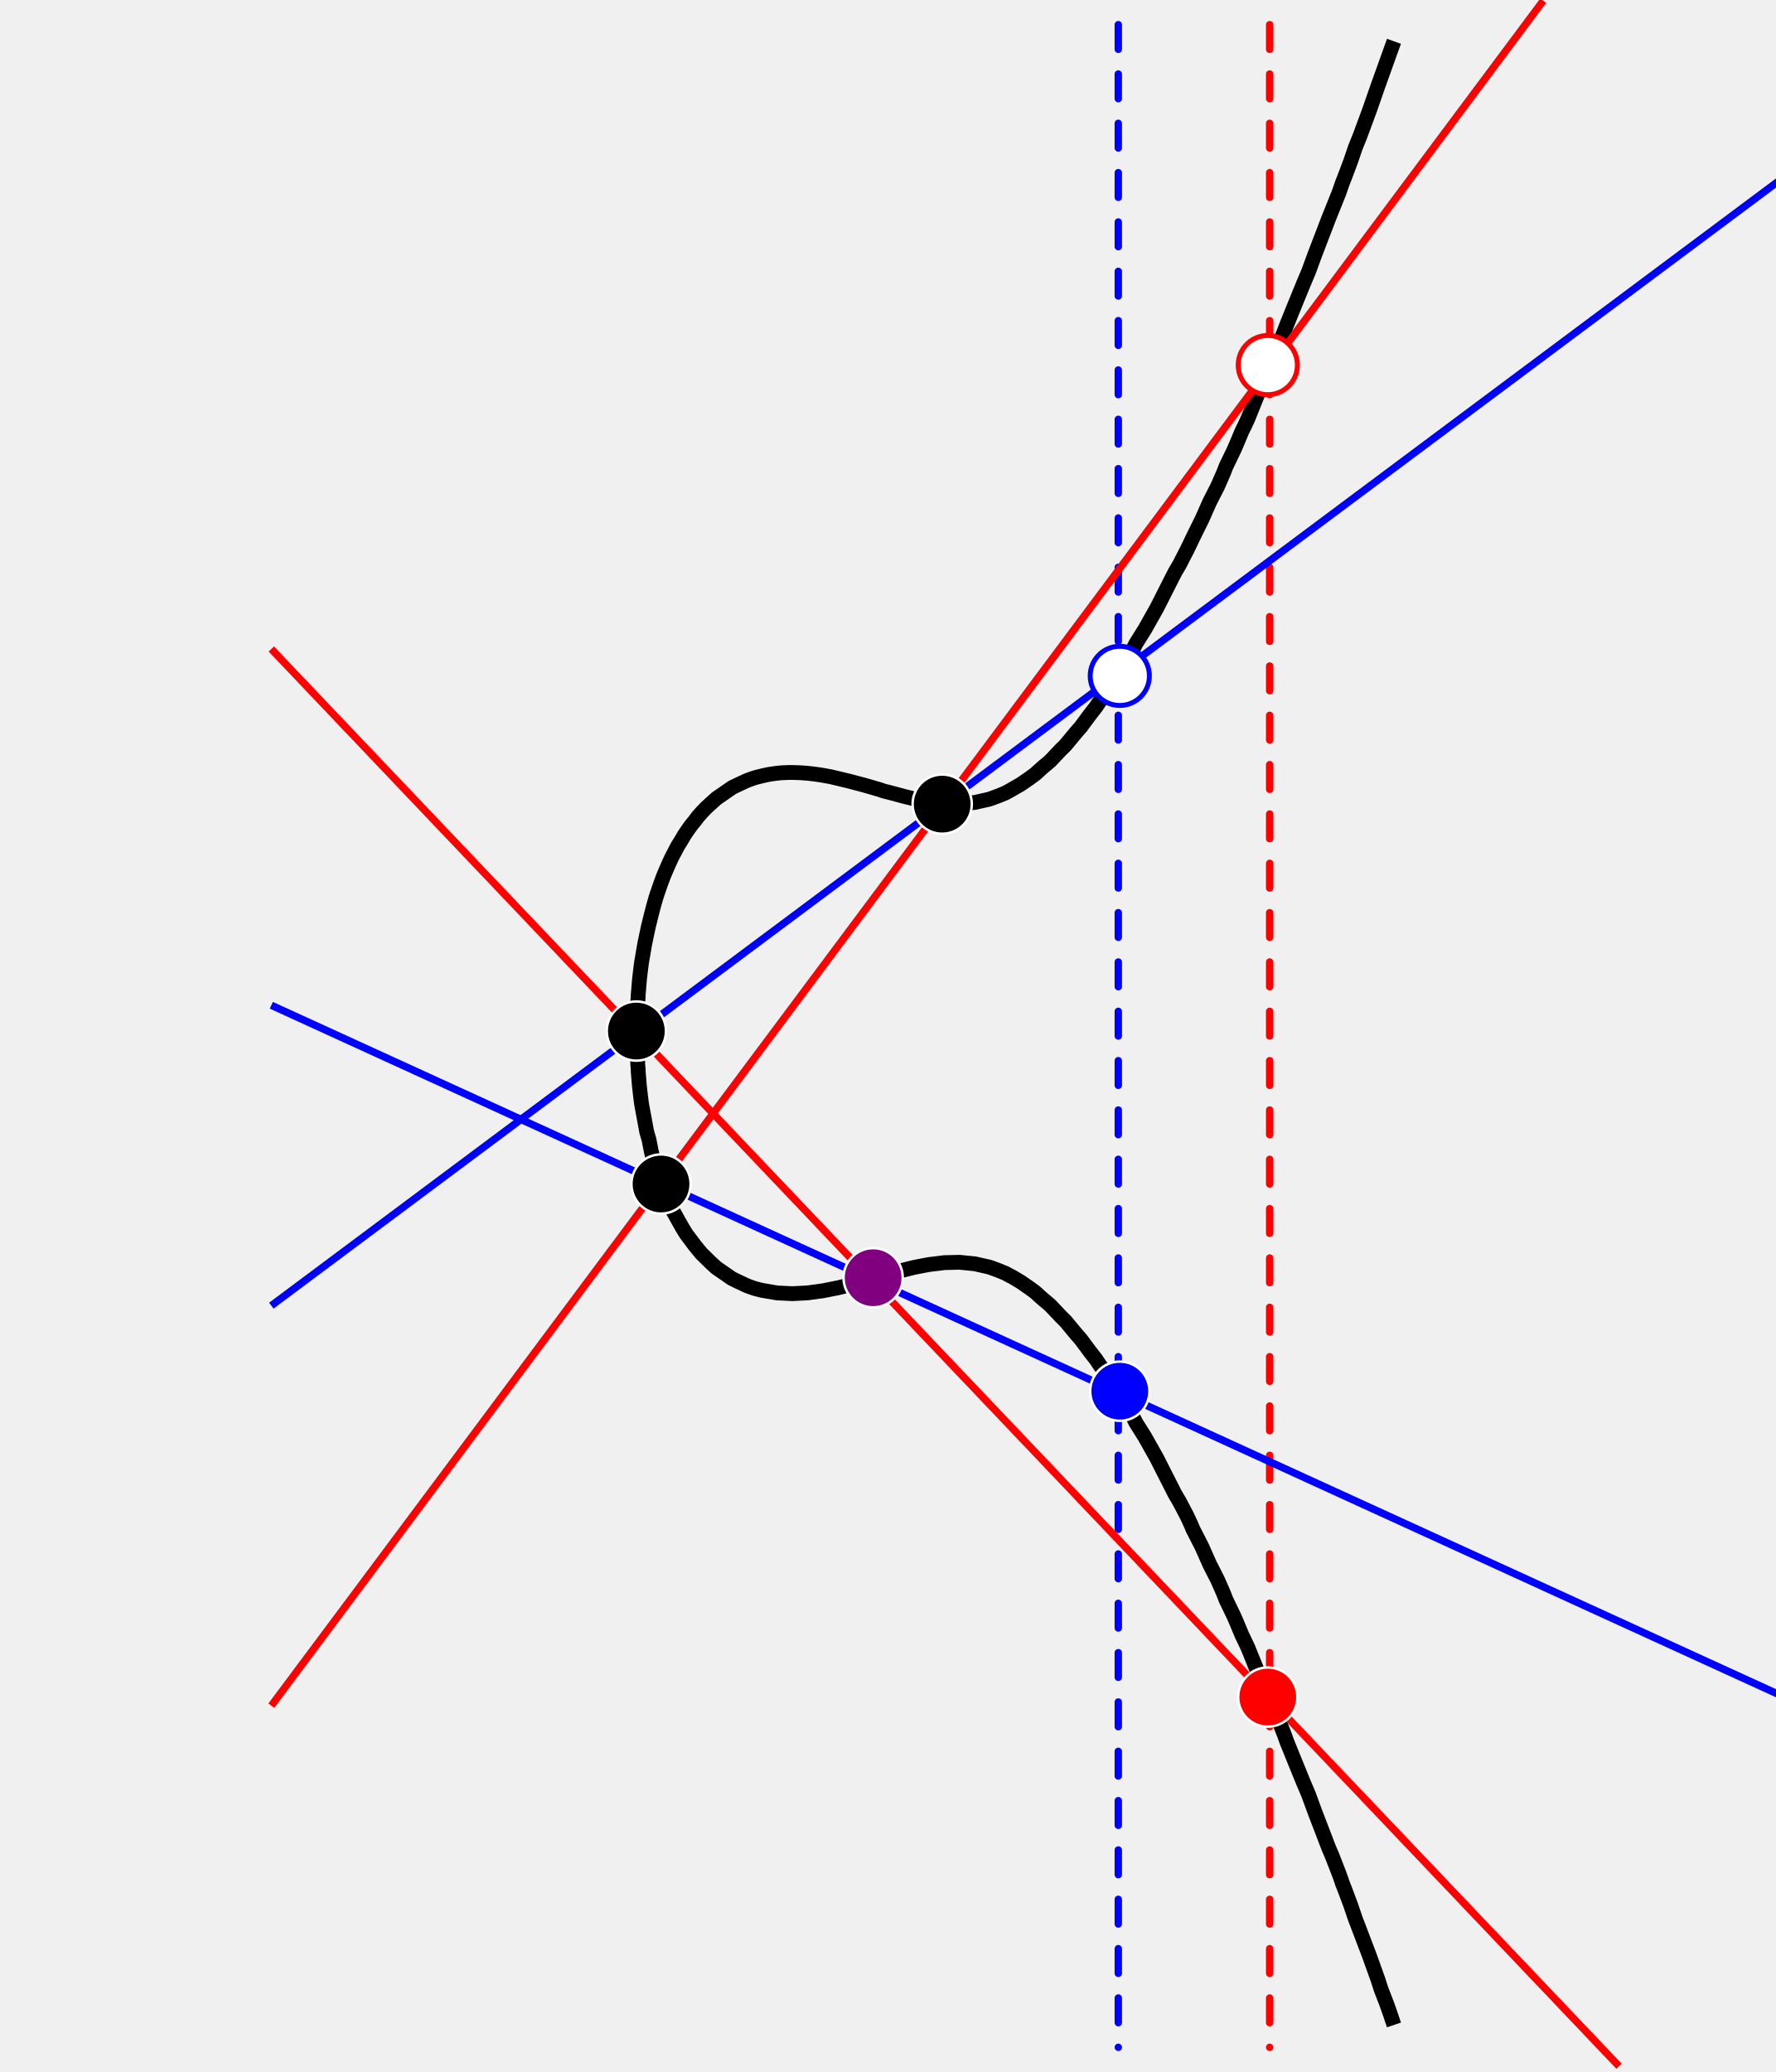
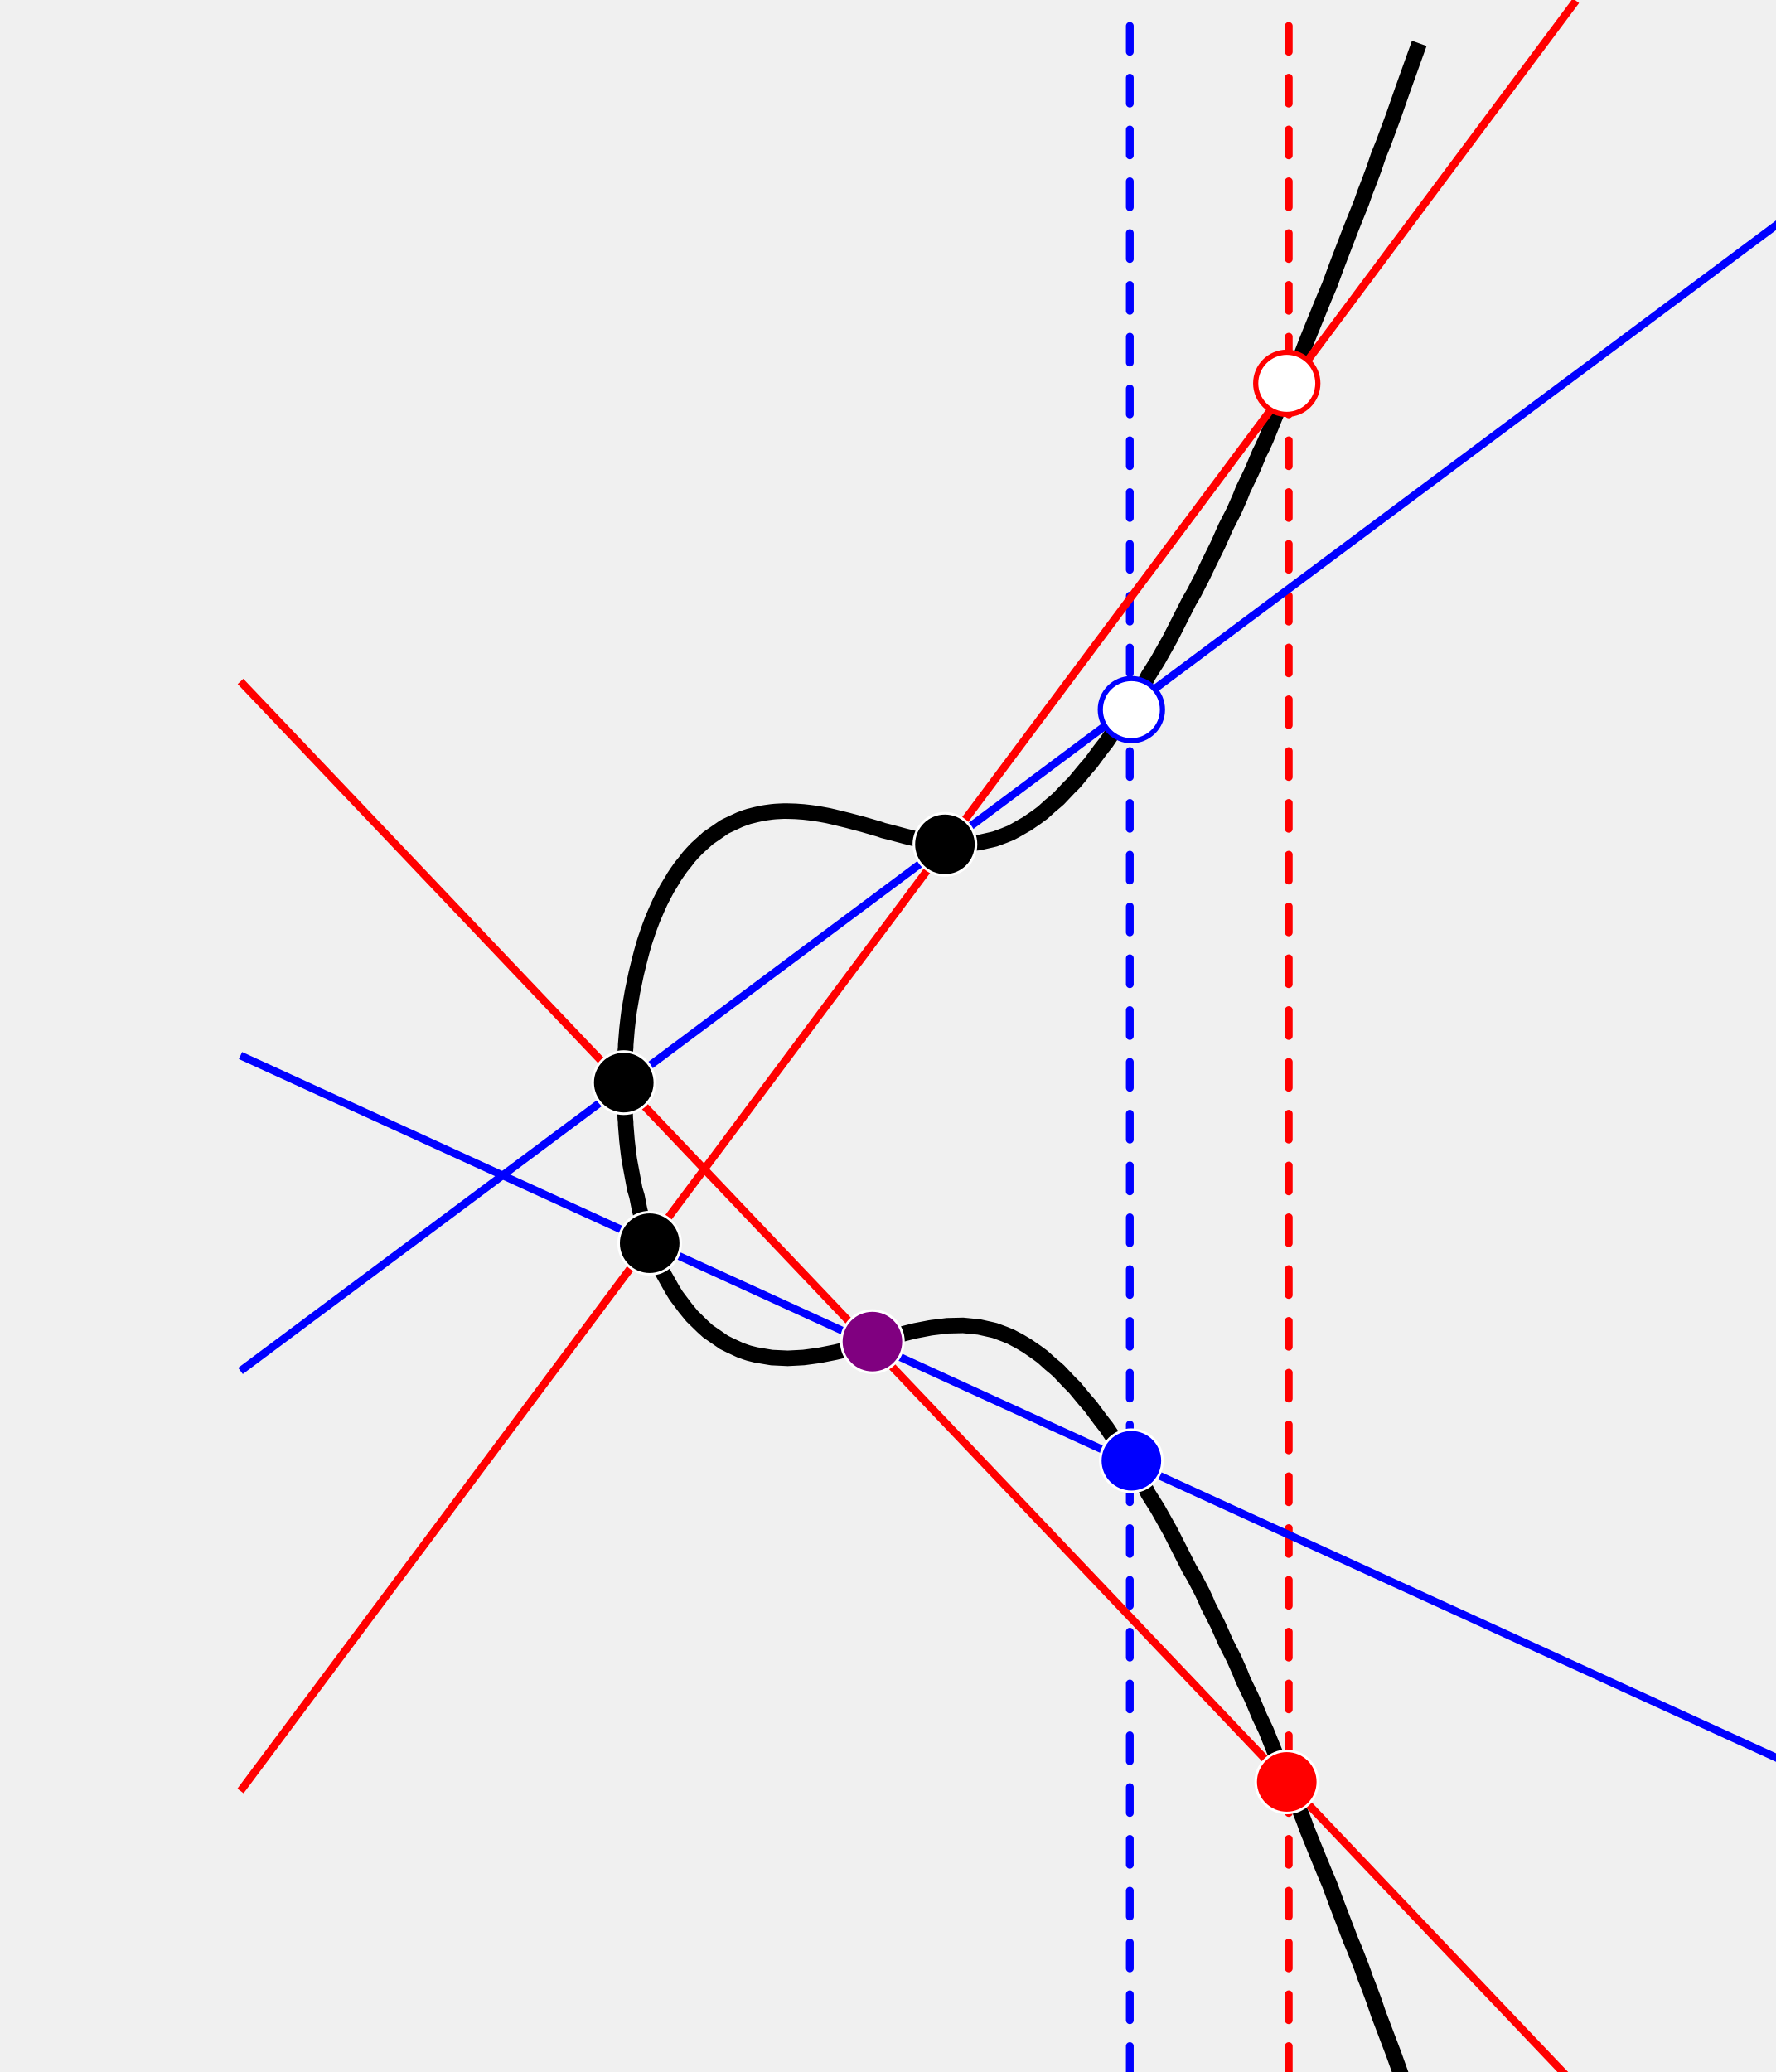
- <svg xmlns="http://www.w3.org/2000/svg" width="360pt" height="420pt" viewBox="0 0 250 420">
+ <svg xmlns="http://www.w3.org/2000/svg" width="360pt" height="420pt" viewBox="0 0 250 400">
  <path style="fill:none;stroke-width:3;stroke:#000000;stroke-opacity:1" d="M 293.582 13.375 L 292.742 15.703 L 290.289 22.555 L 288.578 27.465 L 288.473 27.738 L 288.398 27.949 L 286.652 32.668 L 285.742 34.918 L 284.801 37.688 L 283.703 40.609 L 283.121 42.098 L 282.922 42.672 L 282.426 44.086 L 280.344 49.277 L 279.086 52.559 L 277.59 56.457 L 276.27 60.055 L 275.254 62.453 L 273.402 66.984 L 271.852 70.816 L 271.316 72.215 L 270.117 75.332 L 268.922 77.996 L 267.273 81.859 L 265.859 85.176 L 263.961 89.883 L 263.219 91.492 L 262.777 92.355 L 261.645 95.062 L 261.133 96.234 L 259.543 99.535 L 259 100.926 L 257.809 103.633 L 256.234 106.715 L 254.672 110.238 L 254.504 110.57 L 252.863 113.898 L 252.43 114.805 L 251.652 116.434 L 251.098 117.488 L 250.16 119.332 L 249.141 121.078 L 245.5 128.258 L 243.062 132.594 L 241.27 135.438 L 240.562 136.859 L 239.348 138.93 L 239.281 139.027 L 237.992 141.039 L 236.812 142.617 L 235.336 145.117 L 234.566 146.207 L 233.191 148.266 L 232.566 149.066 L 231.996 149.797 L 230.113 152.34 L 229.66 152.855 L 229.191 153.387 L 227.039 155.984 L 226.586 156.449 L 226.039 156.977 L 223.961 159.176 L 223.281 159.773 L 222.328 160.566 L 220.883 161.879 L 219.688 162.762 L 218.012 163.914 L 217.805 164.055 L 217.746 164.086 L 217.613 164.156 L 215.68 165.266 L 214.73 165.777 L 213.477 166.285 L 212.629 166.605 L 211.652 166.961 L 211.094 167.098 L 208.66 167.648 L 208.574 167.664 L 207.699 167.746 L 205.672 167.953 L 205.496 167.969 L 205.312 167.965 L 202.547 167.895 L 202.422 167.891 L 201.297 167.746 L 199.523 167.535 L 199.105 167.469 L 196.266 166.922 L 194.312 166.438 L 191.395 165.656 L 190.113 165.336 L 189.332 165.062 L 186.215 164.156 L 183.957 163.562 L 183.293 163.383 L 180.879 162.797 L 179.422 162.457 L 179.285 162.43 L 178.934 162.363 L 177.805 162.156 L 176.598 161.973 L 175.848 161.875 L 174.727 161.746 L 173.777 161.676 L 173.188 161.633 L 172.543 161.613 L 171.648 161.586 L 170.98 161.582 L 170.773 161.586 L 170.109 161.617 L 169.496 161.648 L 169.16 161.672 L 168.57 161.73 L 167.445 161.883 L 166.723 162 L 165.496 162.27 L 164.164 162.602 L 163.59 162.789 L 162.418 163.219 L 160.402 164.156 L 159.648 164.516 L 159.34 164.688 L 158.223 165.461 L 156.262 166.816 L 155.812 167.223 L 155.23 167.746 L 154.082 168.793 L 153.188 169.738 L 152.492 170.527 L 151.879 171.336 L 151.02 172.398 L 150.109 173.695 L 149.652 174.391 L 149.352 174.926 L 148.383 176.5 L 147.777 177.648 L 147.32 178.516 L 147.215 178.73 L 147.031 179.098 L 146.48 180.312 L 146.148 181.078 L 145.703 182.105 L 145.492 182.625 L 145.16 183.512 L 145.012 183.902 L 144.676 184.855 L 144.398 185.695 L 144.262 186.055 L 143.953 187.016 L 143.469 188.719 L 143.047 190.348 L 142.422 192.875 L 142.117 194.324 L 141.672 196.465 L 141.102 199.793 L 141.059 200.059 L 141.031 200.238 L 140.879 201.41 L 140.621 203.648 L 140.375 206.652 L 140.363 207.238 L 140.293 207.918 L 140.105 213.52 L 140.09 214.418 L 140.105 215.316 L 140.293 220.914 L 140.363 221.598 L 140.375 222.184 L 140.621 225.188 L 140.879 227.426 L 141.031 228.594 L 141.059 228.777 L 141.102 229.039 L 142.117 234.508 L 142.547 235.957 L 143.047 238.488 L 143.469 240.113 L 143.953 241.816 L 144.398 243.137 L 144.676 243.98 L 145.16 245.32 L 145.762 246.727 L 147.031 249.719 L 147.215 250.102 L 147.336 250.316 L 147.91 251.344 L 149.352 253.906 L 149.668 254.422 L 150.109 255.141 L 151.879 257.496 L 152.516 258.277 L 153.188 259.094 L 155.23 261.086 L 155.812 261.613 L 156.262 262.02 L 158.223 263.371 L 159.34 264.145 L 160.402 264.676 L 162.418 265.617 L 163.59 266.043 L 164.164 266.23 L 165.496 266.562 L 167.383 266.883 L 168.57 267.082 L 169.547 267.129 L 171.648 267.23 L 173.742 267.121 L 174.727 267.066 L 175.891 266.91 L 177.805 266.648 L 179.25 266.363 L 180.879 266.039 L 183.293 265.453 L 183.957 265.27 L 184.383 265.176 L 186.215 264.676 L 189.332 263.77 L 190.113 263.496 L 191.395 263.18 L 194.312 262.395 L 196.266 261.91 L 199.105 261.363 L 199.523 261.297 L 201.297 261.086 L 202.422 260.941 L 202.547 260.938 L 205.312 260.871 L 205.496 260.867 L 205.672 260.883 L 207.699 261.086 L 208.574 261.168 L 208.66 261.188 L 211.094 261.734 L 211.652 261.871 L 212.629 262.23 L 213.477 262.547 L 214.73 263.055 L 215.68 263.566 L 216.266 263.863 L 217.625 264.676 L 217.746 264.746 L 217.805 264.781 L 218.012 264.918 L 219.688 266.074 L 220.883 266.953 L 222.328 268.266 L 223.281 269.059 L 223.961 269.656 L 226.039 271.855 L 226.578 272.391 L 227.039 272.848 L 229.191 275.445 L 229.66 275.977 L 230.113 276.496 L 231.996 279.035 L 232.566 279.766 L 233.191 280.566 L 234.566 282.625 L 235.348 283.699 L 236.27 285.043 L 236.984 286.215 L 237.992 287.793 L 239.281 289.809 L 239.348 289.902 L 240.562 291.977 L 241.27 293.398 L 243.062 296.242 L 245.5 300.578 L 249.141 307.758 L 250.16 309.5 L 251.652 312.352 L 252.43 314.031 L 252.805 314.938 L 254.504 318.262 L 254.672 318.598 L 256.234 322.117 L 257.809 325.203 L 259 327.91 L 259.543 329.297 L 261.133 332.598 L 261.645 333.773 L 262.777 336.477 L 263.203 337.363 L 263.961 338.953 L 265.859 343.656 L 267.273 346.973 L 268.922 350.836 L 270.117 353.5 L 271.344 356.586 L 271.852 358.016 L 273.402 361.848 L 275.254 366.383 L 276.27 368.777 L 277.59 372.375 L 279.086 376.273 L 280.344 379.559 L 281.035 381.176 L 282.426 384.75 L 282.93 386.148 L 283.121 386.738 L 283.703 388.227 L 284.801 391.148 L 285.742 393.918 L 286.617 396.207 L 288.473 401.098 L 288.578 401.367 L 290.324 406.242 L 290.984 408.277 L 292.145 411.297 L 292.828 413.234 L 293.582 415.457 " transform="matrix(1,0,0,1,-66,-5)" id="elliptic-curve" />
  <line id="blue-dashed-vertical" x1="171.695" y1="5" x2="171.695" y2="415" stroke="blue" stroke-width="1.5" stroke-linecap="round" stroke-dasharray="5,5" />
  <line id="red-dashed-vertical" x1="202.383" y1="5" x2="202.383" y2="415" stroke="red" stroke-width="1.5" stroke-linecap="round" stroke-dasharray="5,5" />
  <line id="red-slanted-down" x1="0" y1="131.551" x2="273.199" y2="418.832" stroke="red" stroke-width="1.5" />
  <line id="blue-slanted-down" x1="0" y1="203.77" x2="359" y2="367.895" stroke="blue" stroke-width="1.5" />
  <line id="blue-slanted-up" x1="0" y1="264.66" x2="354.226" y2="0.391" stroke="blue" stroke-width="1.5" />
  <line id="red-slanted-up" x1="0" y1="345.746" x2="257.833" y2="0.14" stroke="red" stroke-width="1.5" />
  <circle id="point-P" cx="74" cy="209" r="6" stroke="white" stroke-width="0.5" fill="black" />
  <circle id="point-R" cx="79" cy="240" r="6" stroke="white" stroke-width="0.5" fill="black" />
  <circle id="point-Q" cx="136" cy="163" r="6" stroke="white" stroke-width="0.5" fill="black" />
  <circle id="point-PQ-neg" cx="172" cy="137" r="6" stroke="blue" stroke-width="1" fill="white" />
  <circle id="point-QR-neg" cx="202" cy="74" r="6" stroke="red" stroke-width="1" fill="white" />
  <circle id="point-PQR-neg" cx="122" cy="259" r="6" stroke="white" stroke-width="0.5" fill="purple" />
  <circle id="point-PQ" cx="172" cy="282" r="6" stroke="white" stroke-width="0.5" fill="blue" />
  <circle id="point-RQ" cx="202" cy="344" r="6" stroke="white" stroke-width="0.5" fill="red" />
</svg>
